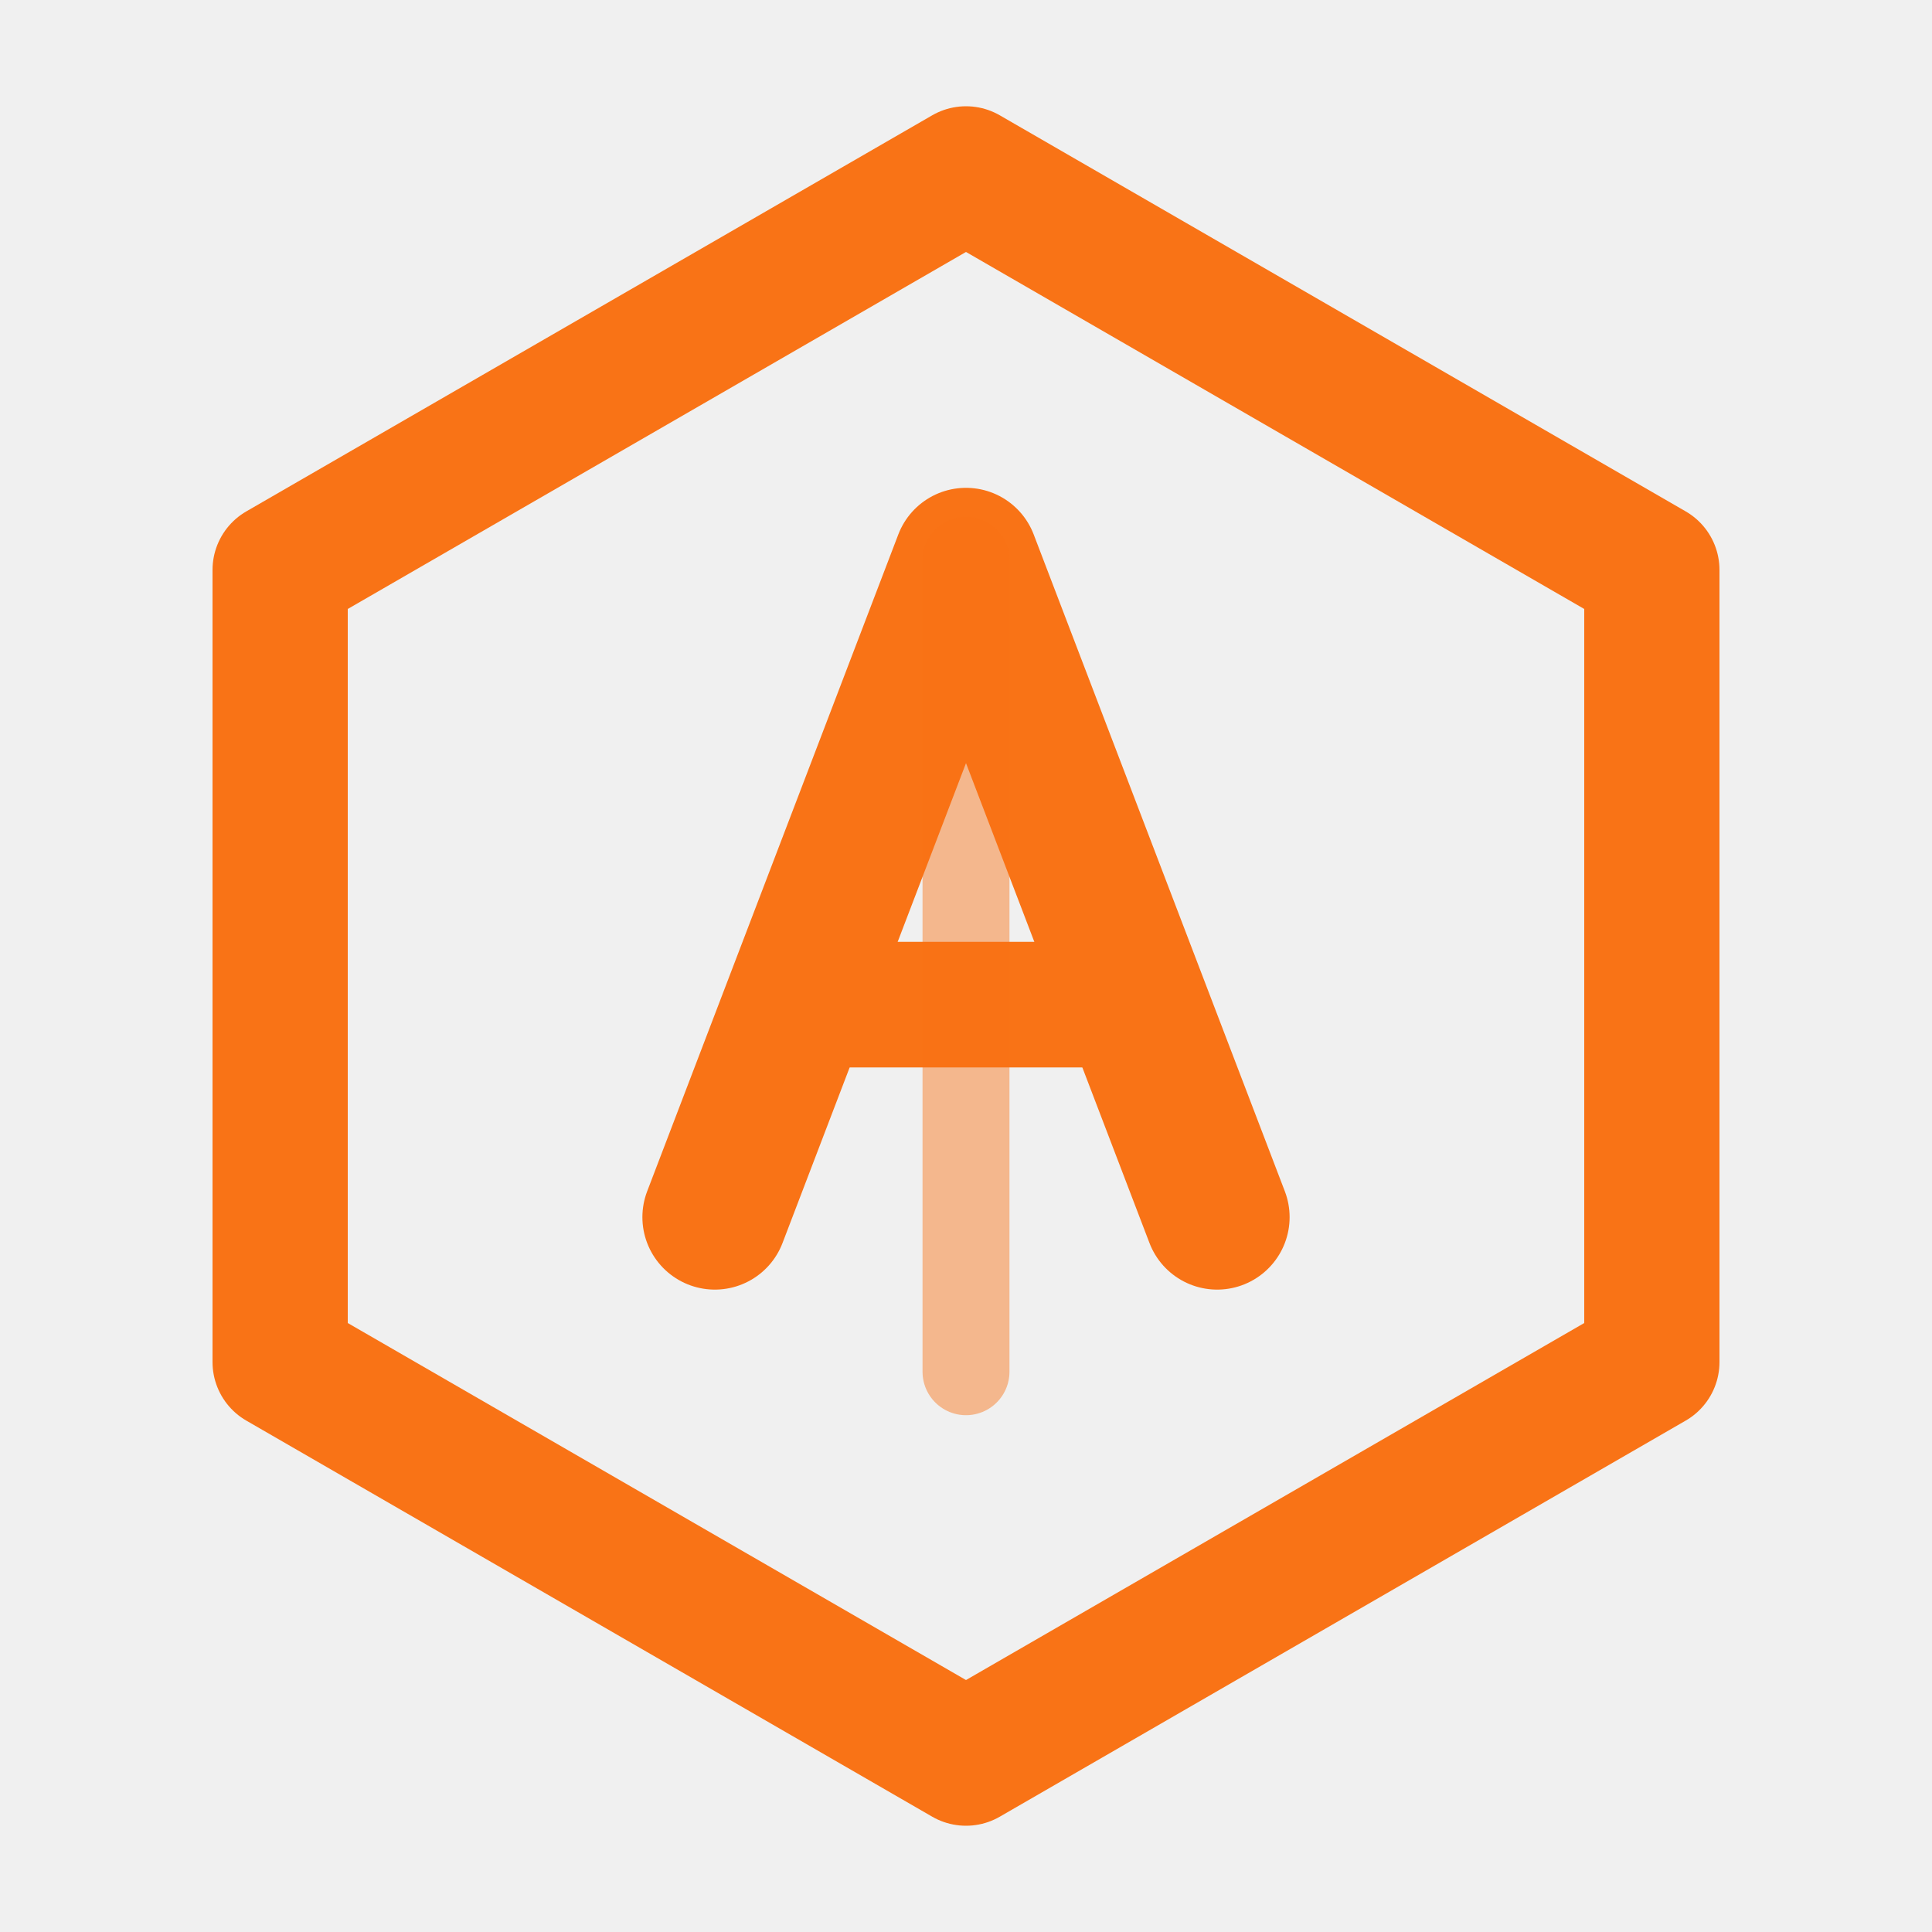
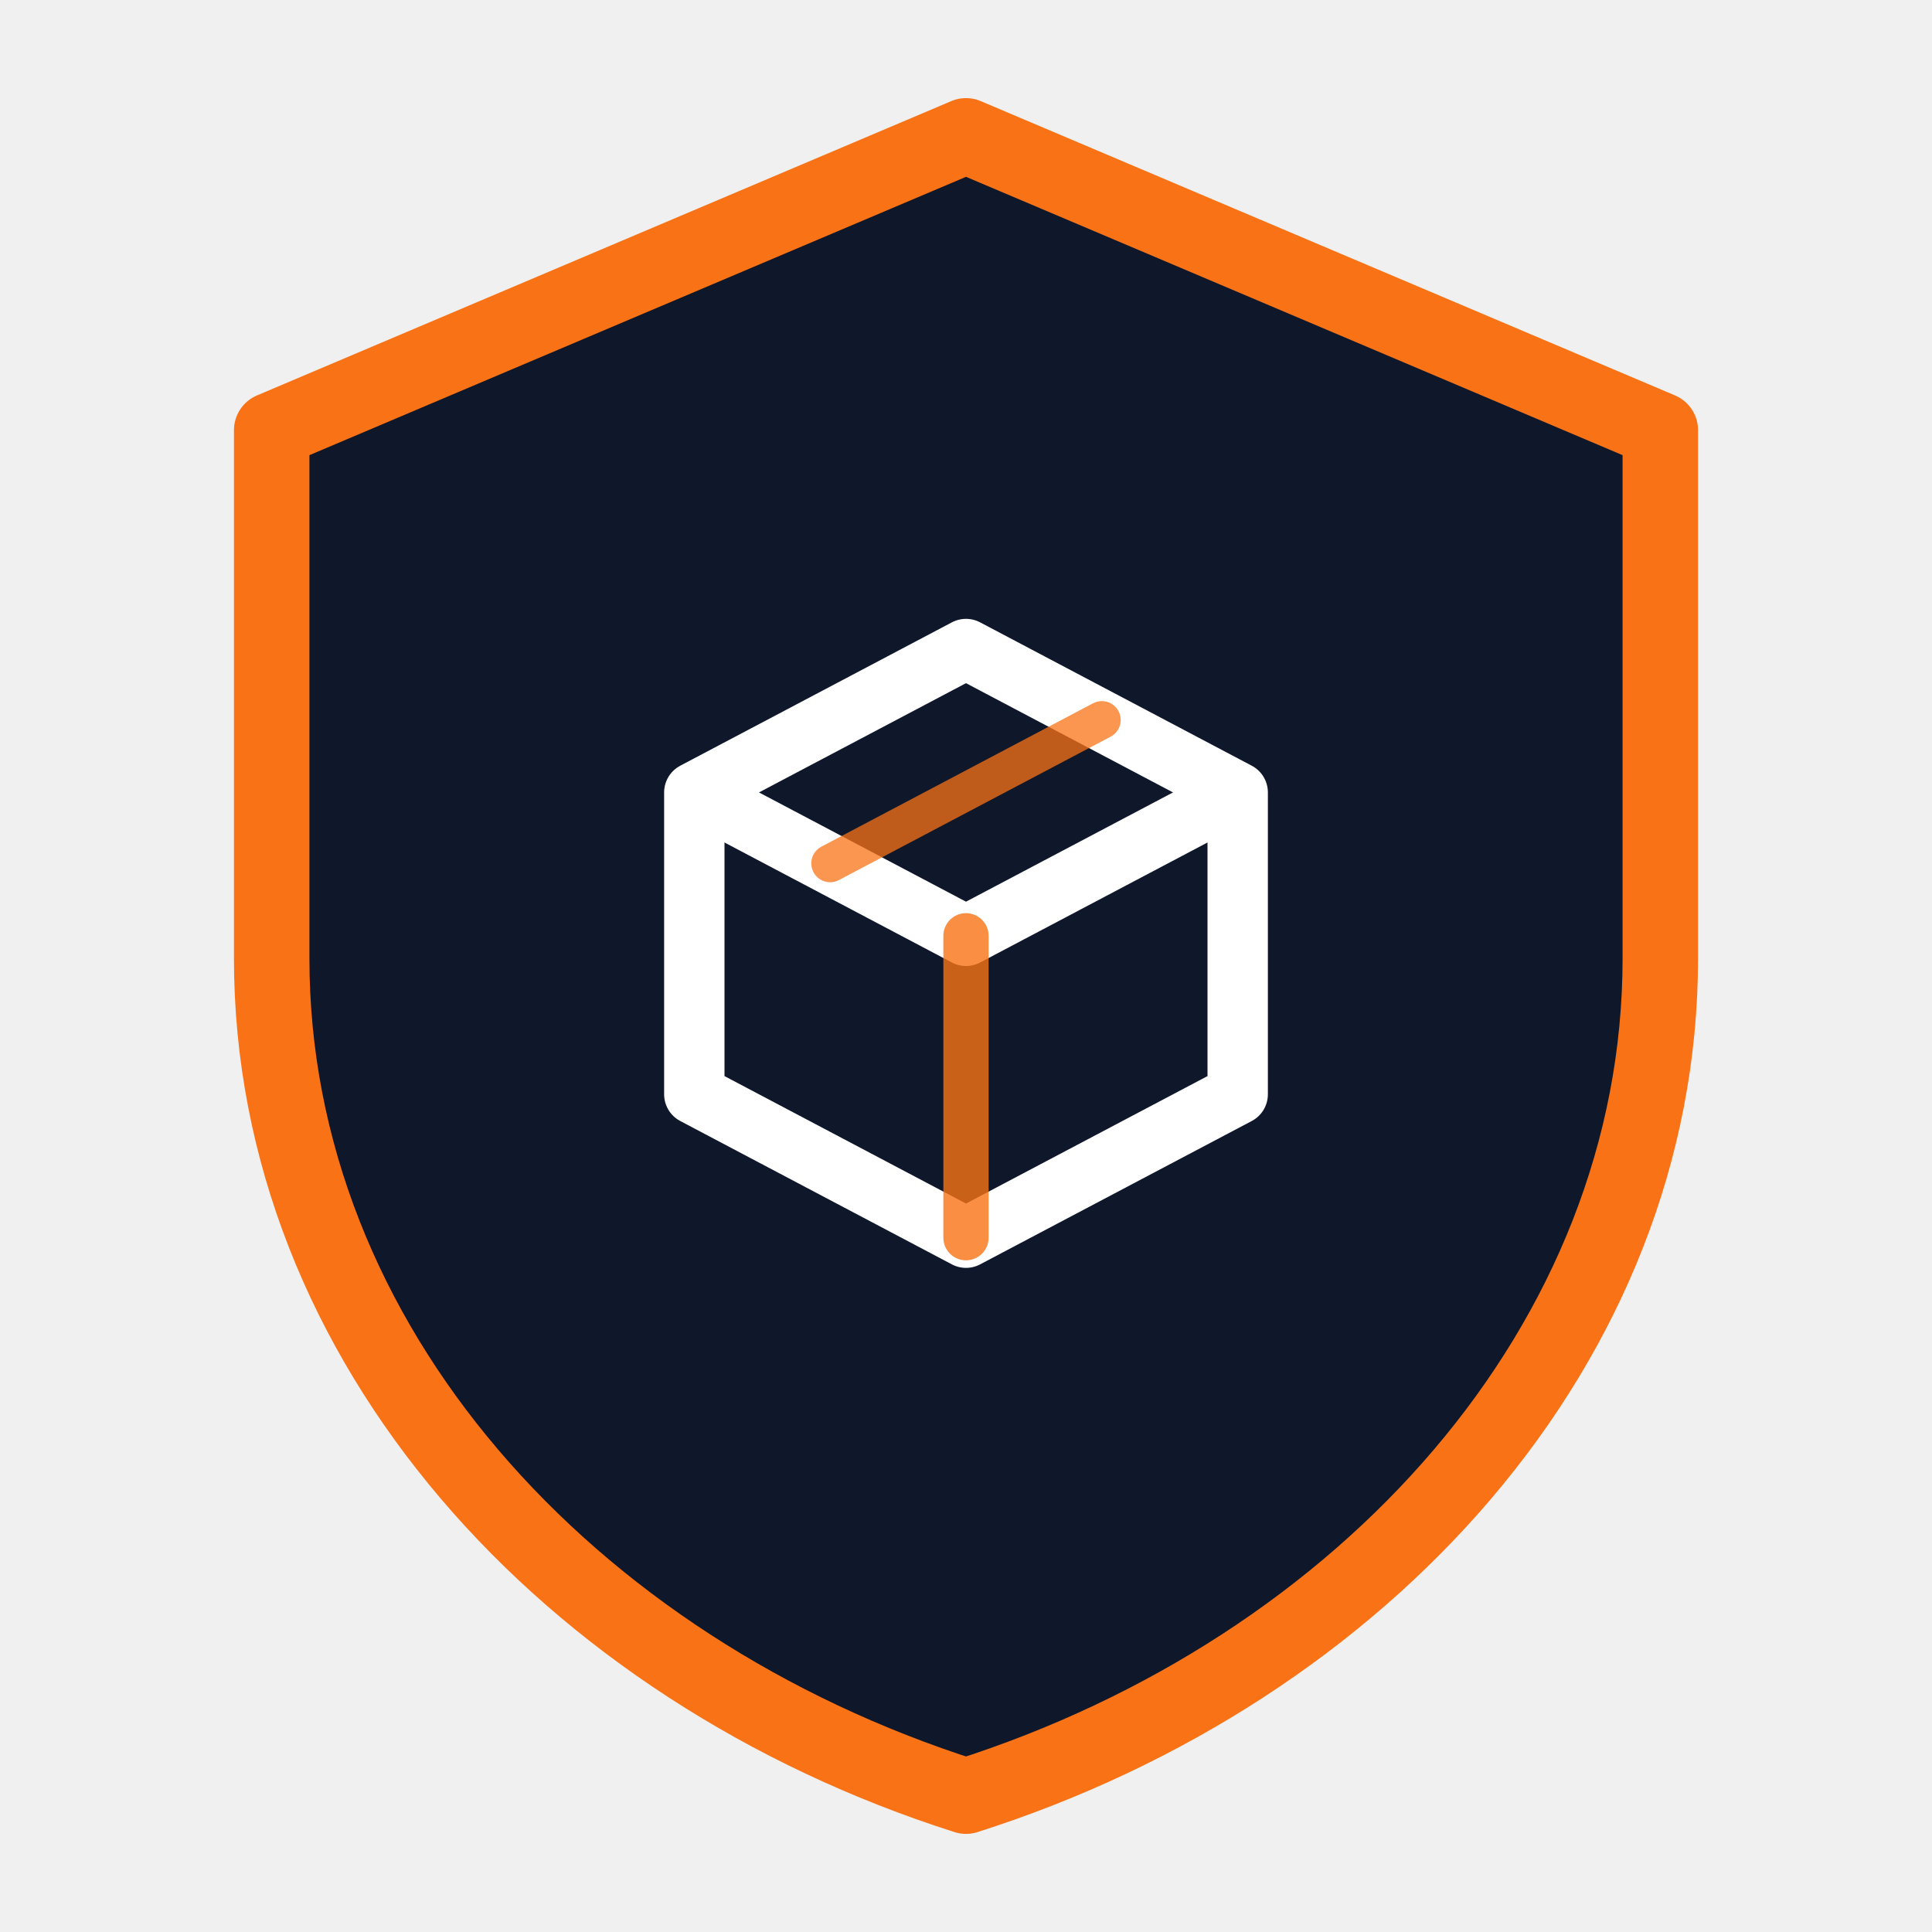
- <svg xmlns="http://www.w3.org/2000/svg" width="32" height="32" viewBox="0 0 200 200" fill="none">
-   <path d="M100 18L171 59V141L100 182L29 141V59L100 18Z" stroke="#F97316" stroke-width="14" stroke-linejoin="round" />
-   <path d="M74 126L100 58L126 126" stroke="#F97316" stroke-width="15" stroke-linecap="round" stroke-linejoin="round" />
-   <path d="M84 104H116" stroke="#F97316" stroke-width="13" stroke-linecap="round" />
-   <path d="M100 58V142" stroke="#F97316" stroke-width="9" stroke-linecap="round" stroke-opacity="0.45" />
+ <svg xmlns="http://www.w3.org/2000/svg" viewBox="0 0 64 64" fill="none">
+   <path d="M32 4.5L9 14.25V31.75C9 44.5 18.8 55.3 32 59.5C45.2 55.3 55 44.5 55 31.75V14.25L32 4.5Z" fill="#0F172A" stroke="#F97316" stroke-width="2.5" stroke-linejoin="round" />
+   <path d="M32 21.5L41 26.25V36.25L32 41L23 36.25V26.25L32 21.5Z" fill="none" stroke="#FFFFFF" stroke-width="2" stroke-linejoin="round" />
+   <path d="M23 26.25L32 31L41 26.25" stroke="#FFFFFF" stroke-width="2" stroke-linejoin="round" />
+   <path d="M32 31V41" stroke="#F97316" stroke-width="1.5" stroke-linecap="round" stroke-opacity="0.8" />
+   <path d="M27.5 28.6L36.5 23.85" stroke="#F97316" stroke-width="1.25" stroke-linecap="round" stroke-opacity="0.75" />
</svg>
